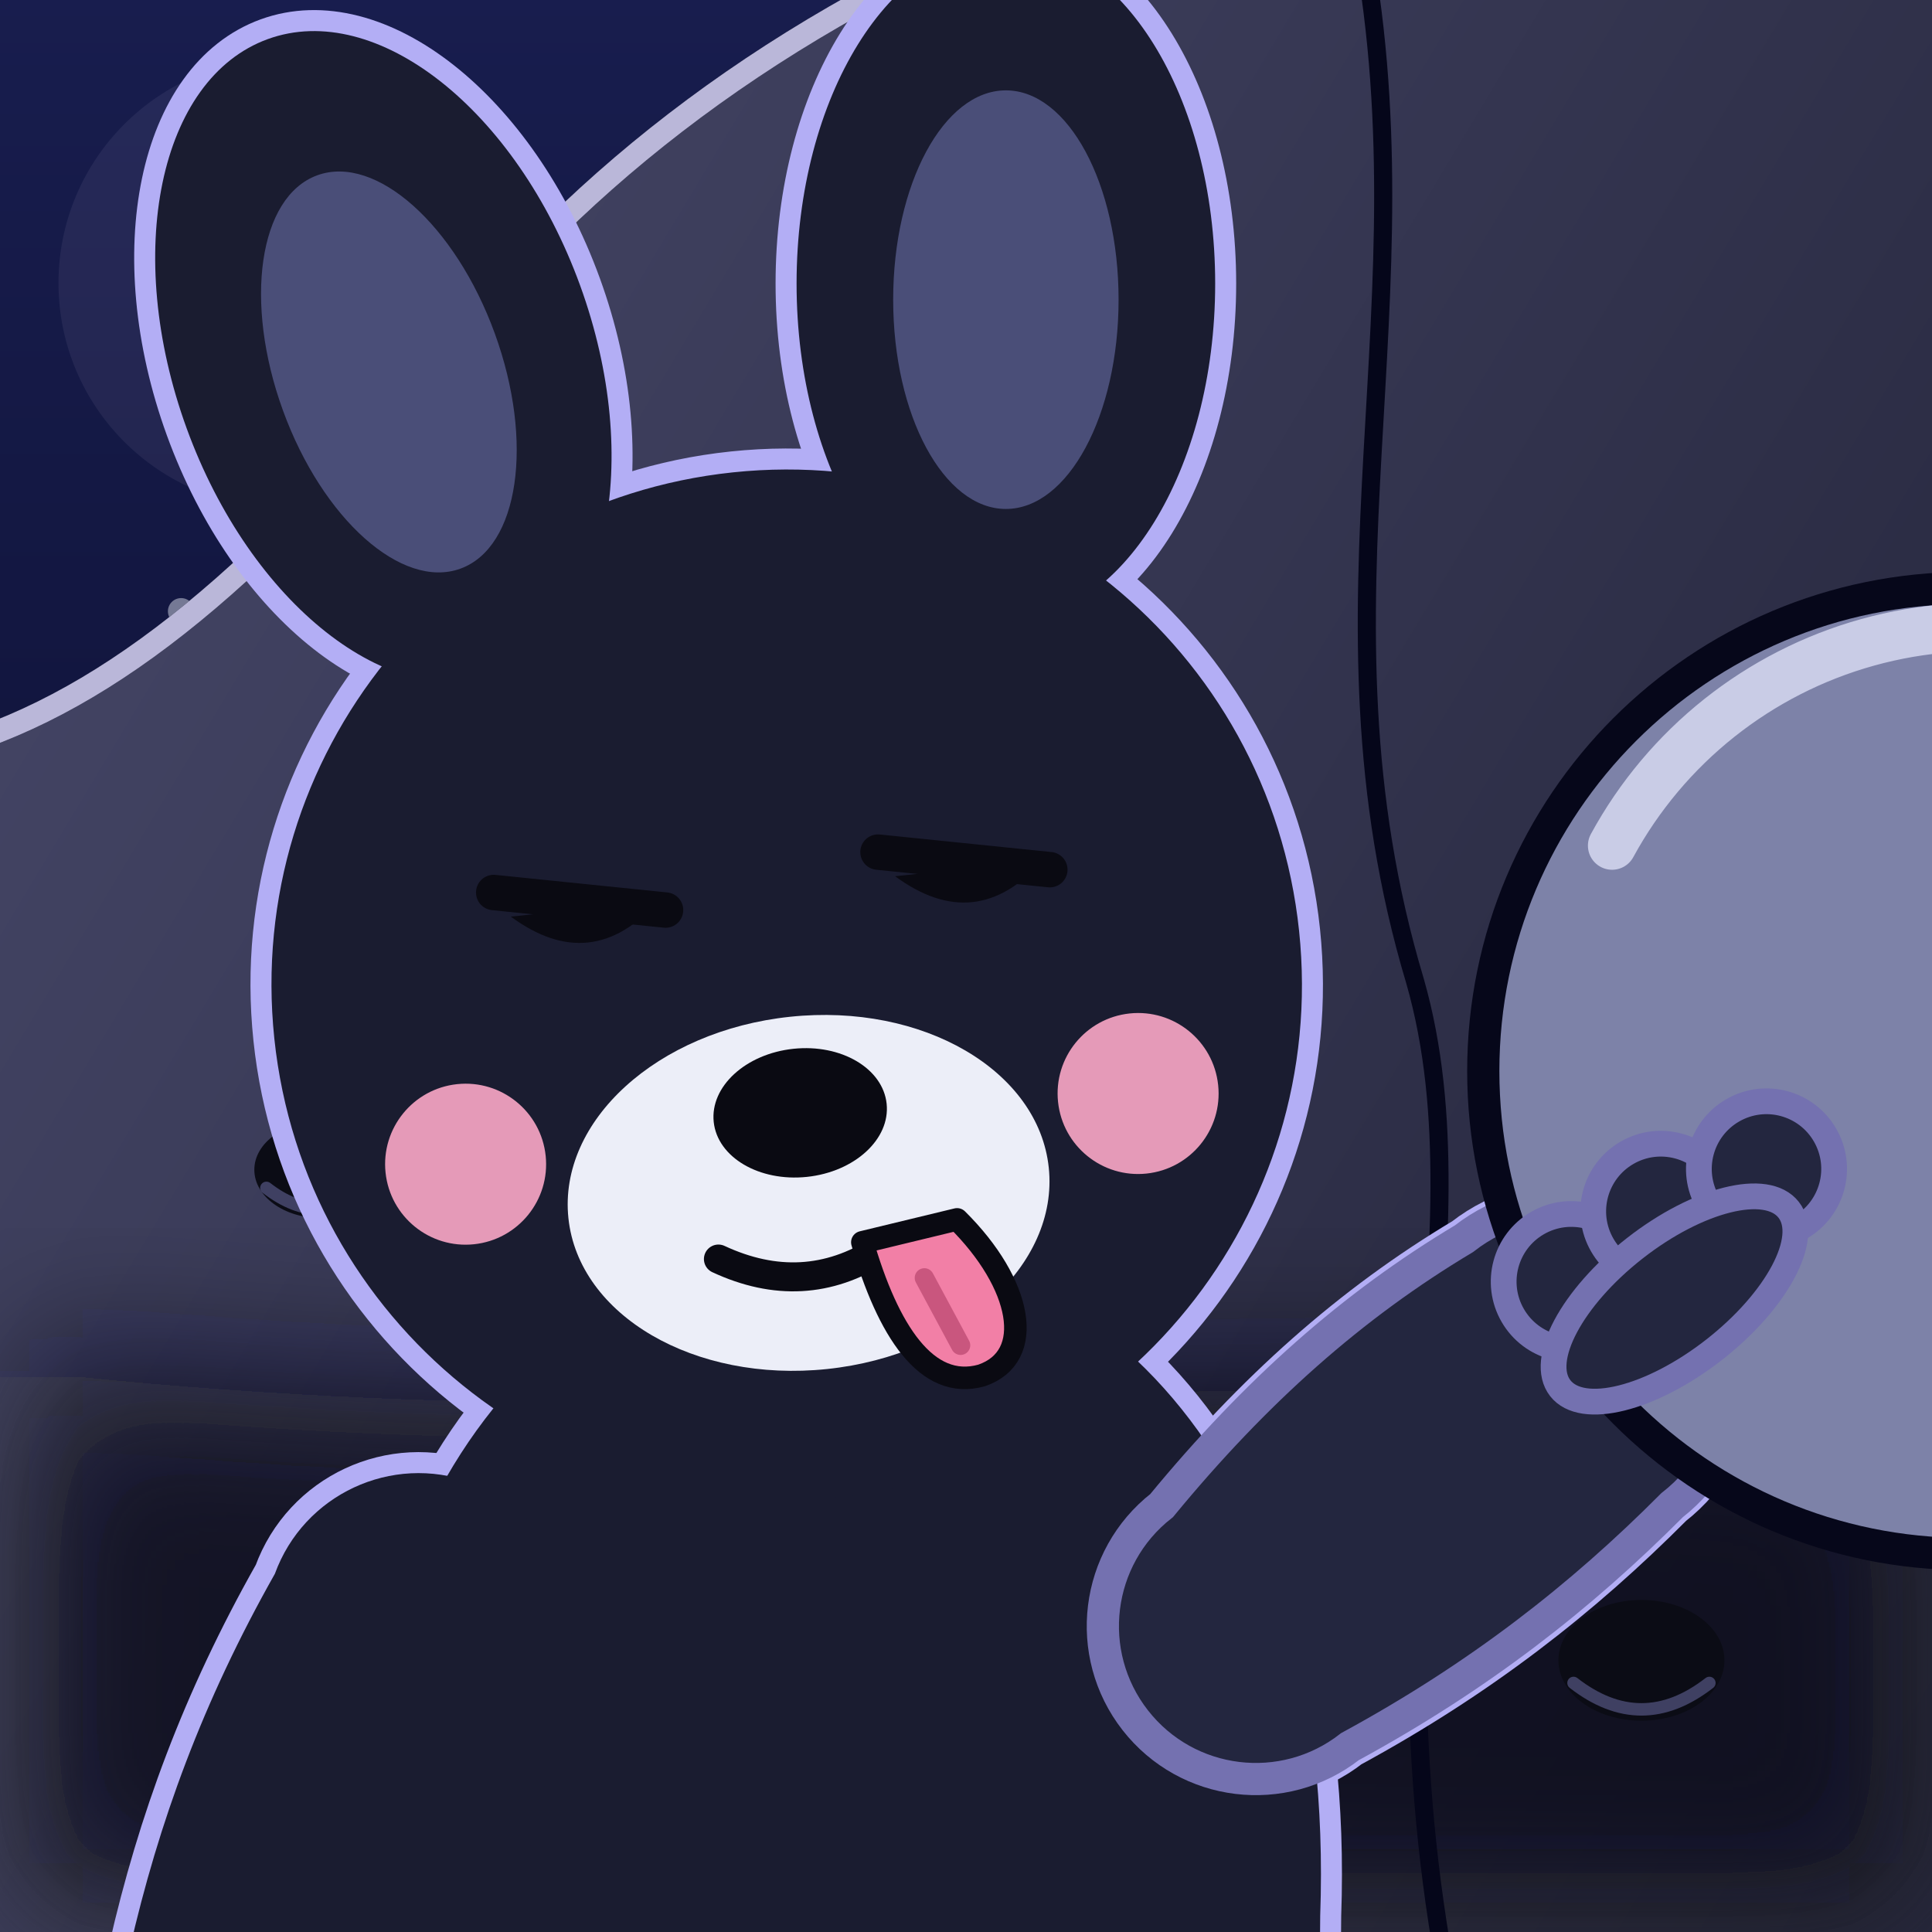
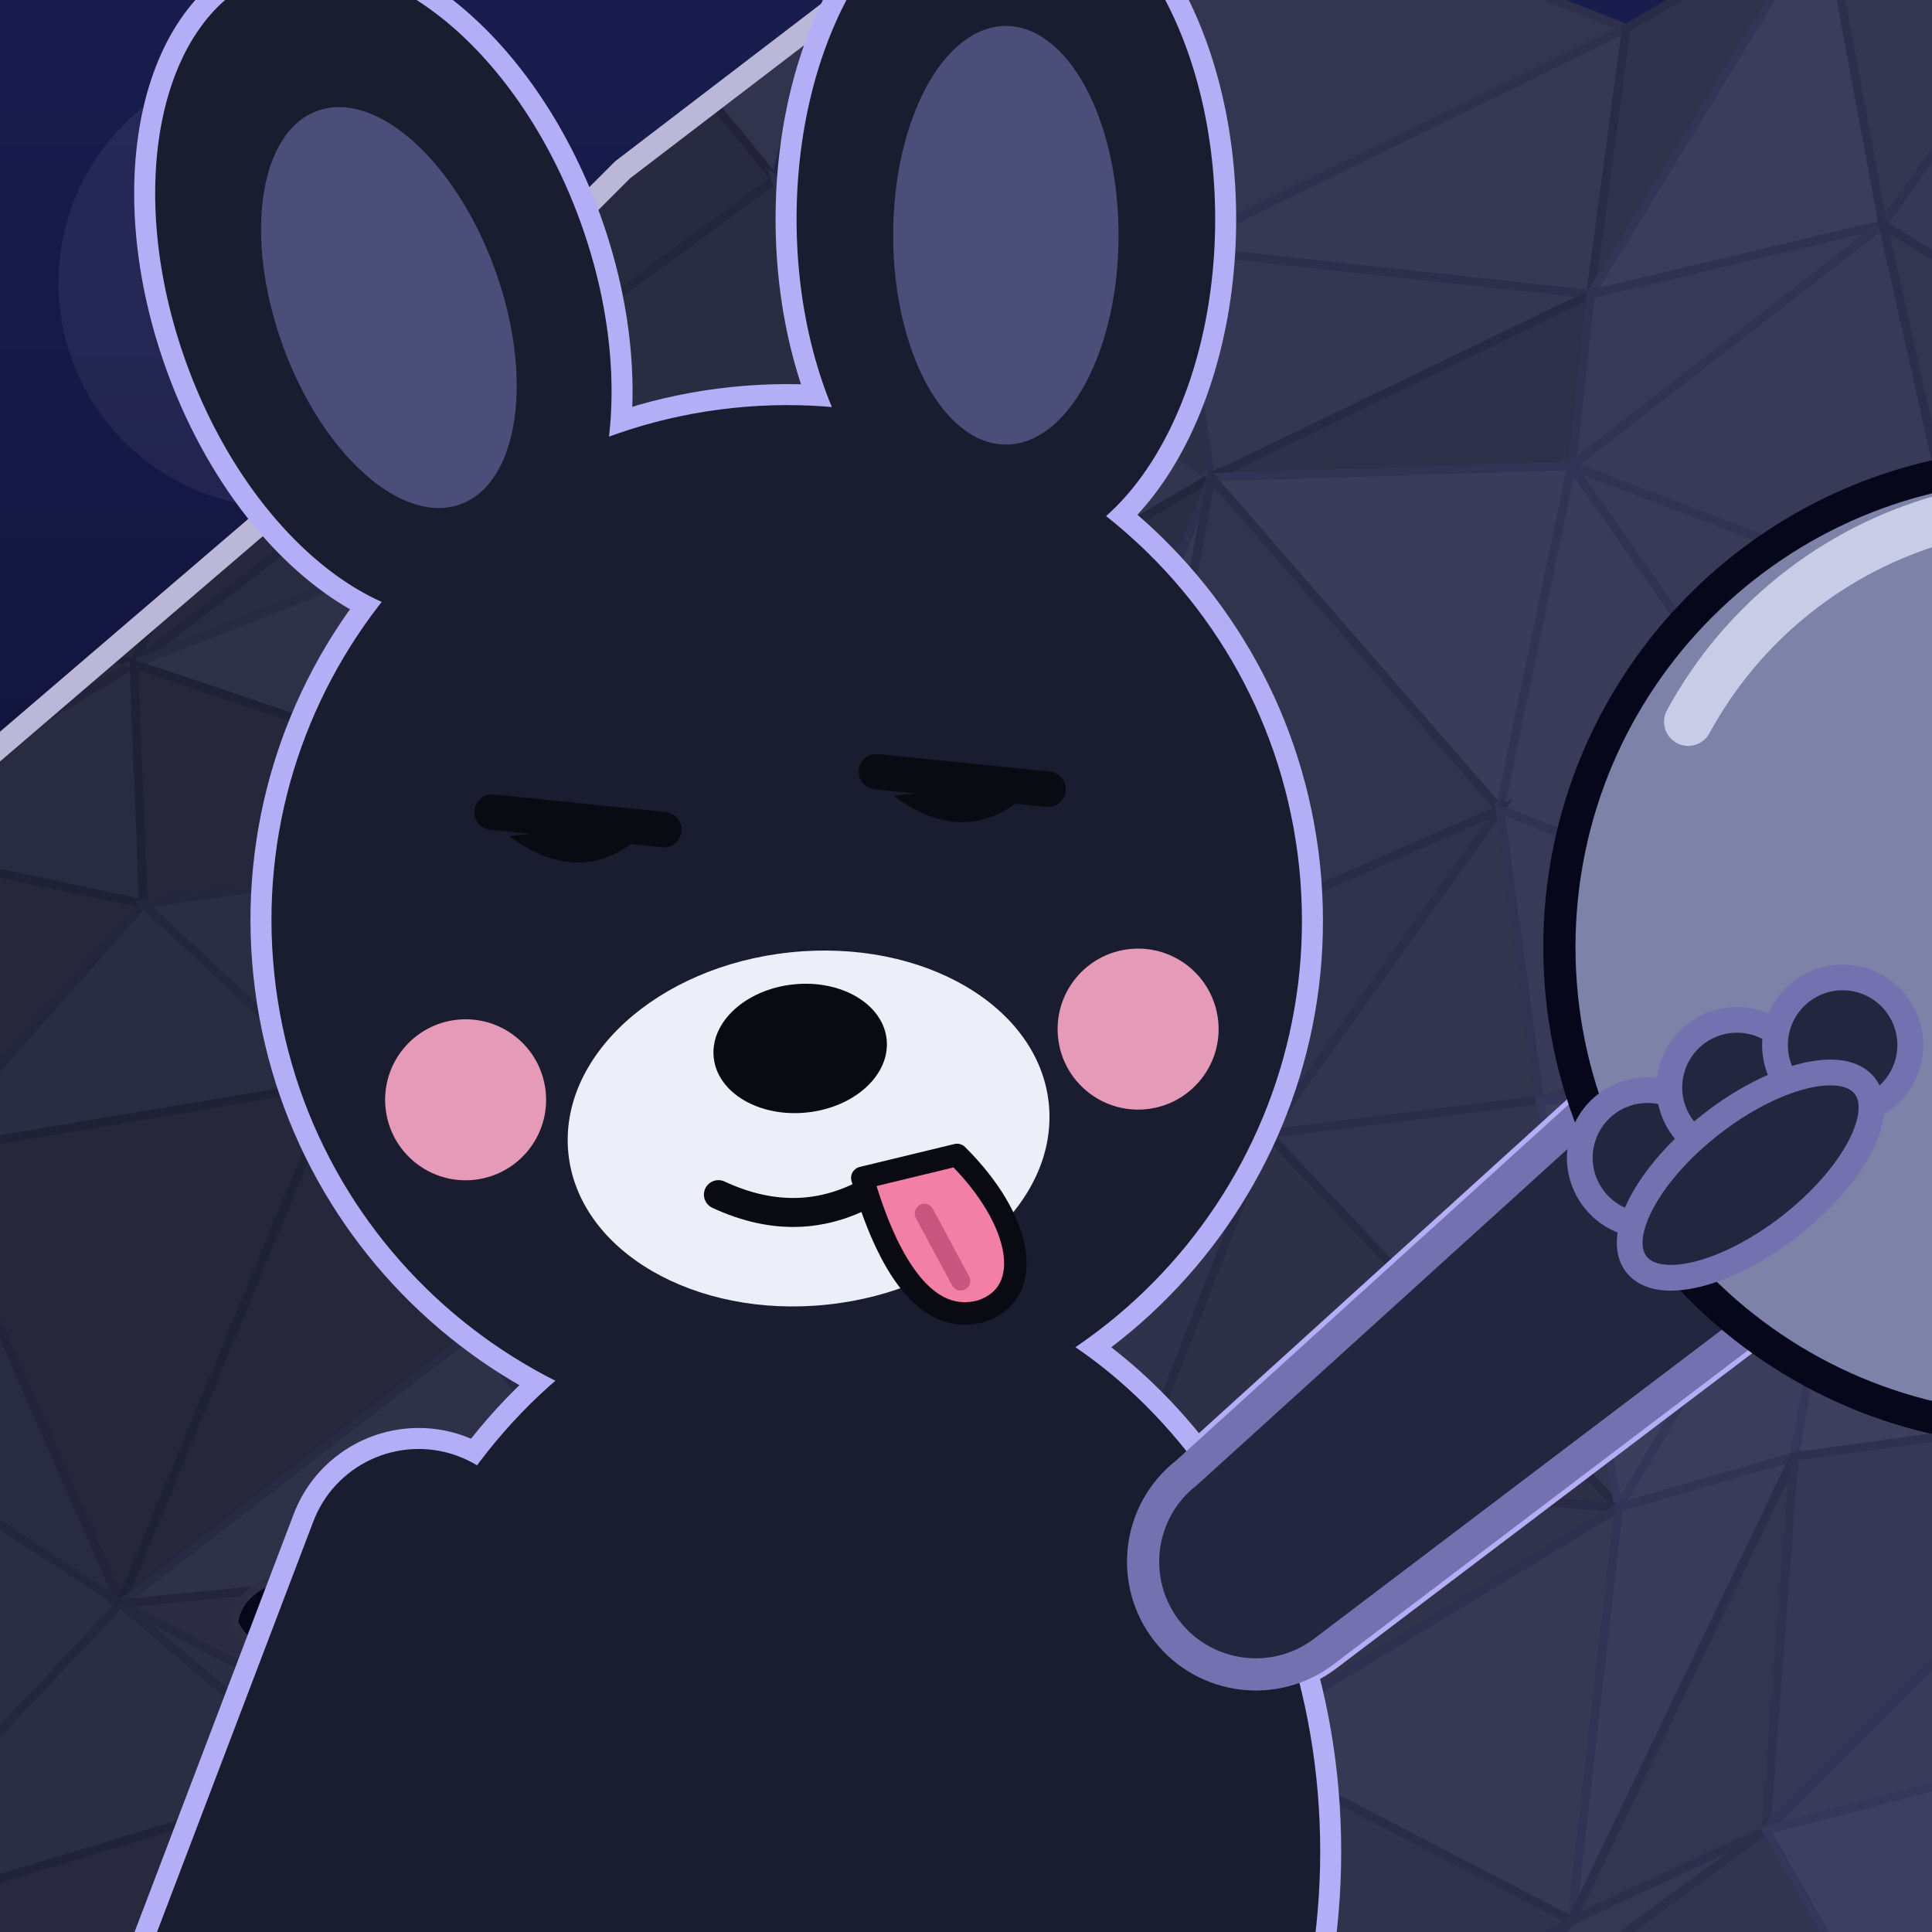
<svg xmlns="http://www.w3.org/2000/svg" viewBox="0 0 1024 1024" width="1024" height="1024" role="img" aria-label="App icon, Tongue">
  <defs>
    <clipPath id="ic-tongue-1024">
      <rect width="1024" height="1024" rx="0" />
    </clipPath>
    <linearGradient id="ib-tongue-1024" x1="0" y1="0" x2="0" y2="1">
      <stop offset="0" stop-color="#181D4E" />
      <stop offset="1" stop-color="#080A26" />
    </linearGradient>
  </defs>
  <g clip-path="url(#ic-tongue-1024)">
    <rect width="1024" height="1024" fill="url(#ib-tongue-1024)" />
    <circle cx="786" cy="318" r="7" fill="#EEF0FA" opacity="0.45" />
    <circle cx="159" cy="109" r="10" fill="#EEF0FA" opacity="0.6" />
    <circle cx="556" cy="320" r="13" fill="#EEF0FA" opacity="0.75" />
    <circle cx="953" cy="111" r="7" fill="#EEF0FA" opacity="0.45" />
    <circle cx="326" cy="322" r="10" fill="#EEF0FA" opacity="0.6" />
    <circle cx="723" cy="113" r="13" fill="#EEF0FA" opacity="0.75" />
    <circle cx="96" cy="324" r="7" fill="#EEF0FA" opacity="0.45" />
    <circle cx="493" cy="115" r="10" fill="#EEF0FA" opacity="0.6" />
    <circle cx="890" cy="326" r="13" fill="#EEF0FA" opacity="0.75" />
    <circle cx="150" cy="150" r="119" fill="#E9E6FF" opacity=".07" />
    <circle cx="150" cy="150" r="70" fill="#E9EAF6" />
    <circle cx="127.6" cy="136" r="14" fill="#CFD1E6" />
    <g>
-       <defs>
-         <linearGradient id="r-tongue-1024-g" x1="0" y1="0.2" x2="1" y2="0.8">
-           <stop offset="0" stop-color="hsl(238 20% 34.1%)" />
-           <stop offset="1" stop-color="hsl(236 24% 18.0%)" />
-         </linearGradient>
-         <linearGradient id="r-tongue-1024-f" x1="1" y1="0" x2="0" y2="1">
-           <stop offset="0" stop-color="hsl(238 22% 24.3%)" />
-           <stop offset="1" stop-color="hsl(236 30% 9.9%)" />
-         </linearGradient>
-         <clipPath id="r-tongue-1024">
-           <path d="M1064 1064 L1064 -40 L540 -40 C400 20 300 100 224 200 C124 320 44 380 -40 400 L-40 1064Z" />
-         </clipPath>
-         <filter id="r-tongue-1024-b" x="-20%" y="-20%" width="140%" height="140%">
-           <feGaussianBlur stdDeviation="44.2" />
-         </filter>
-       </defs>
-       <path d="M1064 1064 L1064 -40 L540 -40 C400 20 300 100 224 200 C124 320 44 380 -40 400 L-40 1064Z" fill="url(#r-tongue-1024-g)" />
+       <clipPath id="r-tongue-1024">
+         <path d="M1064 1064 L1064 -40 L500 -40 L330 90 L170 250 L-40 430 L-40 1064Z" />
+       </clipPath>
      <g clip-path="url(#r-tongue-1024)">
-         <path d="M-40 720 C400 780 700 700 1064 760 L1064 1064 L-40 1064Z" fill="hsl(236 30% 8.1%)" opacity=".85" filter="url(#r-tongue-1024-b)" />
-         <ellipse cx="870" cy="880" rx="44" ry="32" fill="hsl(236 30% 6.3%)" />
-         <path d="M834 892 Q870 920 906 892" fill="none" stroke="hsl(238 22% 38.0%)" stroke-width="6.6" stroke-linecap="round" opacity=".8" />
-         <ellipse cx="170" cy="620" rx="35.2" ry="25.6" fill="hsl(236 30% 6.3%)" />
-         <path d="M141.2 629.6 Q170 652 198.8 629.6" fill="none" stroke="hsl(238 22% 38.0%)" stroke-width="6.6" stroke-linecap="round" opacity=".8" />
-         <path d="M720 -40 C760 160 690 320 750 520 C790 660 720 820 770 1064" fill="none" stroke="#05061A" stroke-width="9.6" stroke-linecap="round" stroke-linejoin="round" />
+         <path d="M-75,-95L196,-108L-98,147Z" fill="hsl(236 22% 20.7%)" stroke="hsl(236 26% 18.2%)" stroke-width="4.5" />
+         <path d="M196,-108L163,145L-98,147Z" fill="hsl(236 22% 21.7%)" stroke="hsl(236 26% 19.2%)" stroke-width="4.5" />
+         <path d="M196,-108L284,-60L163,145Z" fill="hsl(236 22% 19.2%)" stroke="hsl(236 26% 16.7%)" stroke-width="4.5" />
+         <path d="M284,-60L291,183L163,145Z" fill="hsl(236 22% 19.3%)" stroke="hsl(236 26% 16.8%)" stroke-width="4.5" />
+         <path d="M284,-60L432,12L411,95Z" fill="hsl(236 22% 25.0%)" stroke="hsl(236 26% 22.5%)" stroke-width="4.5" />
+         <path d="M284,-60L411,95L291,183Z" fill="hsl(236 22% 20.3%)" stroke="hsl(236 26% 17.8%)" stroke-width="4.5" />
+         <path d="M432,12L584,-95L623,132Z" fill="hsl(236 22% 26.4%)" stroke="hsl(236 26% 23.9%)" stroke-width="4.5" />
+         <path d="M432,12L623,132L411,95Z" fill="hsl(236 22% 21.2%)" stroke="hsl(236 26% 18.7%)" stroke-width="4.5" />
+         <path d="M584,-95L862,15L623,132Z" fill="hsl(236 22% 26.1%)" stroke="hsl(236 26% 23.6%)" stroke-width="4.5" />
+         <path d="M862,15L843,156L623,132Z" fill="hsl(236 22% 26.9%)" stroke="hsl(236 26% 24.4%)" stroke-width="4.5" />
+         <path d="M862,15L967,-47L843,156Z" fill="hsl(236 22% 24.5%)" stroke="hsl(236 26% 22.0%)" stroke-width="4.5" />
+         <path d="M967,-47L998,119L843,156Z" fill="hsl(236 22% 29.5%)" stroke="hsl(236 26% 27.0%)" stroke-width="4.5" />
+         <path d="M967,-47L1090,-11L998,119Z" fill="hsl(236 22% 26.4%)" stroke="hsl(236 26% 23.9%)" stroke-width="4.5" />
+         <path d="M1090,-11L1088,175L998,119Z" fill="hsl(236 22% 27.3%)" stroke="hsl(236 26% 24.8%)" stroke-width="4.5" />
+         <path d="M1090,-11L1264,-47L1329,188Z" fill="hsl(236 22% 29.3%)" stroke="hsl(236 26% 26.8%)" stroke-width="4.5" />
+         <path d="M1090,-11L1329,188L1088,175Z" fill="hsl(236 22% 30.7%)" stroke="hsl(236 26% 28.2%)" stroke-width="4.5" />
+         <path d="M-98,147L163,145L-65,310Z" fill="hsl(236 22% 19.8%)" stroke="hsl(236 26% 17.3%)" stroke-width="4.5" />
+         <path d="M163,145L71,352L-65,310Z" fill="hsl(236 22% 19.0%)" stroke="hsl(236 26% 16.5%)" stroke-width="4.5" />
+         <path d="M163,145L291,183L71,352Z" fill="hsl(236 22% 19.5%)" stroke="hsl(236 26% 17.0%)" stroke-width="4.5" />
+         <path d="M291,183L343,245L71,352Z" fill="hsl(236 22% 20.7%)" stroke="hsl(236 26% 18.2%)" stroke-width="4.5" />
+         <path d="M291,183L411,95L488,344Z" fill="hsl(236 22% 21.2%)" stroke="hsl(236 26% 18.7%)" stroke-width="4.5" />
+         <path d="M291,183L488,344L343,245Z" fill="hsl(236 22% 25.3%)" stroke="hsl(236 26% 22.8%)" stroke-width="4.5" />
+         <path d="M411,95L623,132L642,253Z" fill="hsl(236 22% 23.3%)" stroke="hsl(236 26% 20.8%)" stroke-width="4.5" />
+         <path d="M411,95L642,253L488,344Z" fill="hsl(236 22% 25.6%)" stroke="hsl(236 26% 23.1%)" stroke-width="4.5" />
+         <path d="M623,132L843,156L642,253Z" fill="hsl(236 22% 26.4%)" stroke="hsl(236 26% 23.9%)" stroke-width="4.5" />
+         <path d="M843,156L833,247L642,253Z" fill="hsl(236 22% 23.8%)" stroke="hsl(236 26% 21.3%)" stroke-width="4.5" />
+         <path d="M843,156L998,119L833,247Z" fill="hsl(236 22% 27.7%)" stroke="hsl(236 26% 25.2%)" stroke-width="4.5" />
+         <path d="M998,119L1045,328L833,247Z" fill="hsl(236 22% 28.2%)" stroke="hsl(236 26% 25.7%)" stroke-width="4.5" />
+         <path d="M998,119L1088,175L1045,328Z" fill="hsl(236 22% 25.9%)" stroke="hsl(236 26% 23.4%)" stroke-width="4.5" />
+         <path d="M1088,175L1200,354L1045,328Z" fill="hsl(236 22% 30.7%)" stroke="hsl(236 26% 28.2%)" stroke-width="4.5" />
+         <path d="M1088,175L1329,188L1300,298Z" fill="hsl(236 22% 30.9%)" stroke="hsl(236 26% 28.4%)" stroke-width="4.5" />
+         <path d="M1088,175L1300,298L1200,354Z" fill="hsl(236 22% 27.9%)" stroke="hsl(236 26% 25.4%)" stroke-width="4.5" />
+         <path d="M-65,310L71,352L-84,445Z" fill="hsl(236 22% 19.3%)" stroke="hsl(236 26% 16.8%)" stroke-width="4.5" />
+         <path d="M71,352L76,479L-84,445Z" fill="hsl(236 22% 20.8%)" stroke="hsl(236 26% 18.3%)" stroke-width="4.5" />
+         <path d="M71,352L343,245L339,442Z" fill="hsl(236 22% 23.6%)" stroke="hsl(236 26% 21.1%)" stroke-width="4.5" />
+         <path d="M71,352L339,442L76,479Z" fill="hsl(236 22% 19.0%)" stroke="hsl(236 26% 16.5%)" stroke-width="4.5" />
+         <path d="M343,245L488,344L536,521Z" fill="hsl(236 22% 22.9%)" stroke="hsl(236 26% 20.4%)" stroke-width="4.5" />
+         <path d="M343,245L536,521L339,442Z" fill="hsl(236 22% 22.8%)" stroke="hsl(236 26% 20.3%)" stroke-width="4.5" />
+         <path d="M488,344L642,253L536,521Z" fill="hsl(236 22% 21.7%)" stroke="hsl(236 26% 19.2%)" stroke-width="4.5" />
+         <path d="M642,253L592,518L536,521Z" fill="hsl(236 22% 27.0%)" stroke="hsl(236 26% 24.5%)" stroke-width="4.5" />
+         <path d="M642,253L833,247L795,429Z" fill="hsl(236 22% 29.0%)" stroke="hsl(236 26% 26.5%)" stroke-width="4.5" />
+         <path d="M642,253L795,429L592,518Z" fill="hsl(236 22% 25.0%)" stroke="hsl(236 26% 22.5%)" stroke-width="4.5" />
+         <path d="M833,247L1045,328L1024,520Z" fill="hsl(236 22% 28.3%)" stroke="hsl(236 26% 25.8%)" stroke-width="4.5" />
+         <path d="M833,247L1024,520L795,429Z" fill="hsl(236 22% 28.5%)" stroke="hsl(236 26% 26.0%)" stroke-width="4.5" />
+         <path d="M1045,328L1200,354L1024,520Z" fill="hsl(236 22% 29.8%)" stroke="hsl(236 26% 27.3%)" stroke-width="4.5" />
+         <path d="M1200,354L1107,425L1024,520Z" fill="hsl(236 22% 29.3%)" stroke="hsl(236 26% 26.8%)" stroke-width="4.5" />
+         <path d="M1200,354L1300,298L1368,472Z" fill="hsl(236 22% 30.1%)" stroke="hsl(236 26% 27.6%)" stroke-width="4.5" />
+         <path d="M1200,354L1368,472L1107,425Z" fill="hsl(236 22% 30.2%)" stroke="hsl(236 26% 27.7%)" stroke-width="4.5" />
+         <path d="M-84,445L76,479L-41,611Z" fill="hsl(236 22% 19.0%)" stroke="hsl(236 26% 16.5%)" stroke-width="4.5" />
+         <path d="M76,479L178,574L-41,611Z" fill="hsl(236 22% 21.2%)" stroke="hsl(236 26% 18.7%)" stroke-width="4.5" />
+         <path d="M76,479L339,442L178,574Z" fill="hsl(236 22% 21.8%)" stroke="hsl(236 26% 19.3%)" stroke-width="4.5" />
+         <path d="M339,442L251,706L178,574Z" fill="hsl(236 22% 24.1%)" stroke="hsl(236 26% 21.6%)" stroke-width="4.5" />
+         <path d="M339,442L536,521L251,706Z" fill="hsl(236 22% 25.1%)" stroke="hsl(236 26% 22.6%)" stroke-width="4.5" />
+         <path d="M536,521L533,622L251,706Z" fill="hsl(236 22% 25.0%)" stroke="hsl(236 26% 22.5%)" stroke-width="4.5" />
+         <path d="M536,521L592,518L672,601Z" fill="hsl(236 22% 25.3%)" stroke="hsl(236 26% 22.8%)" stroke-width="4.5" />
+         <path d="M536,521L672,601L533,622Z" fill="hsl(236 22% 23.2%)" stroke="hsl(236 26% 20.7%)" stroke-width="4.5" />
+         <path d="M592,518L795,429L672,601Z" fill="hsl(236 22% 24.5%)" stroke="hsl(236 26% 22.0%)" stroke-width="4.5" />
+         <path d="M795,429L816,583L672,601Z" fill="hsl(236 22% 25.5%)" stroke="hsl(236 26% 23.0%)" stroke-width="4.5" />
+         <path d="M795,429L1024,520L816,583Z" fill="hsl(236 22% 28.1%)" stroke="hsl(236 26% 25.6%)" stroke-width="4.5" />
+         <path d="M1024,520L985,585L816,583Z" fill="hsl(236 22% 29.3%)" stroke="hsl(236 26% 26.8%)" stroke-width="4.5" />
+         <path d="M1024,520L1107,425L985,585Z" fill="hsl(236 22% 30.0%)" stroke="hsl(236 26% 27.5%)" stroke-width="4.5" />
+         <path d="M1107,425L1086,603L985,585Z" fill="hsl(236 22% 29.8%)" stroke="hsl(236 26% 27.3%)" stroke-width="4.5" />
+         <path d="M1107,425L1368,472L1086,603Z" fill="hsl(236 22% 29.3%)" stroke="hsl(236 26% 26.8%)" stroke-width="4.5" />
+         <path d="M1368,472L1338,665L1086,603Z" fill="hsl(236 22% 31.0%)" stroke="hsl(236 26% 28.5%)" stroke-width="4.5" />
+         <path d="M-41,611L178,574L64,850Z" fill="hsl(236 22% 19.0%)" stroke="hsl(236 26% 16.5%)" stroke-width="4.5" />
+         <path d="M-41,611L64,850L-40,782Z" fill="hsl(236 22% 20.8%)" stroke="hsl(236 26% 18.3%)" stroke-width="4.5" />
+         <path d="M178,574L251,706L64,850Z" fill="hsl(236 22% 19.0%)" stroke="hsl(236 26% 16.5%)" stroke-width="4.5" />
+         <path d="M251,706L339,823L64,850Z" fill="hsl(236 22% 23.6%)" stroke="hsl(236 26% 21.1%)" stroke-width="4.5" />
+         <path d="M251,706L533,622L339,823Z" fill="hsl(236 22% 23.7%)" stroke="hsl(236 26% 21.2%)" stroke-width="4.5" />
+         <path d="M533,622L497,802L339,823Z" fill="hsl(236 22% 24.6%)" stroke="hsl(236 26% 22.1%)" stroke-width="4.5" />
+         <path d="M533,622L672,601L602,780Z" fill="hsl(236 22% 24.2%)" stroke="hsl(236 26% 21.7%)" stroke-width="4.5" />
+         <path d="M533,622L602,780L497,802Z" fill="hsl(236 22% 24.6%)" stroke="hsl(236 26% 22.1%)" stroke-width="4.5" />
+         <path d="M672,601L816,583L858,799Z" fill="hsl(236 22% 25.4%)" stroke="hsl(236 26% 22.9%)" stroke-width="4.5" />
+         <path d="M672,601L858,799L602,780Z" fill="hsl(236 22% 23.2%)" stroke="hsl(236 26% 20.7%)" stroke-width="4.5" />
+         <path d="M816,583L985,585L858,799Z" fill="hsl(236 22% 30.1%)" stroke="hsl(236 26% 27.6%)" stroke-width="4.5" />
+         <path d="M985,585L951,772L858,799Z" fill="hsl(236 22% 29.6%)" stroke="hsl(236 26% 27.1%)" stroke-width="4.5" />
+         <path d="M985,585L1086,603L1163,743Z" fill="hsl(236 22% 27.5%)" stroke="hsl(236 26% 25.0%)" stroke-width="4.5" />
+         <path d="M985,585L1163,743L951,772Z" fill="hsl(236 22% 30.5%)" stroke="hsl(236 26% 28.0%)" stroke-width="4.5" />
+         <path d="M1086,603L1338,665L1163,743Z" fill="hsl(236 22% 28.2%)" stroke="hsl(236 26% 25.7%)" stroke-width="4.5" />
+         <path d="M1338,665L1371,766L1163,743Z" fill="hsl(236 22% 30.8%)" stroke="hsl(236 26% 28.3%)" stroke-width="4.5" />
+         <path d="M-40,782L64,850L-104,1027Z" fill="hsl(236 22% 21.8%)" stroke="hsl(236 26% 19.3%)" stroke-width="4.5" />
+         <path d="M64,850L174,943L-104,1027Z" fill="hsl(236 22% 21.8%)" stroke="hsl(236 26% 19.3%)" stroke-width="4.5" />
+         <path d="M64,850L339,823L308,977Z" fill="hsl(236 22% 21.4%)" stroke="hsl(236 26% 18.9%)" stroke-width="4.5" />
+         <path d="M64,850L308,977L174,943Z" fill="hsl(236 22% 22.1%)" stroke="hsl(236 26% 19.6%)" stroke-width="4.5" />
+         <path d="M339,823L497,802L308,977Z" fill="hsl(236 22% 22.4%)" stroke="hsl(236 26% 19.9%)" stroke-width="4.5" />
+         <path d="M497,802L527,943L308,977Z" fill="hsl(236 22% 20.7%)" stroke="hsl(236 26% 18.2%)" stroke-width="4.5" />
+         <path d="M497,802L602,780L527,943Z" fill="hsl(236 22% 26.5%)" stroke="hsl(236 26% 24.0%)" stroke-width="4.5" />
+         <path d="M602,780L652,924L527,943Z" fill="hsl(236 22% 22.6%)" stroke="hsl(236 26% 20.1%)" stroke-width="4.5" />
+         <path d="M602,780L858,799L652,924Z" fill="hsl(236 22% 24.4%)" stroke="hsl(236 26% 21.9%)" stroke-width="4.5" />
+         <path d="M858,799L833,1018L652,924Z" fill="hsl(236 22% 27.1%)" stroke="hsl(236 26% 24.6%)" stroke-width="4.5" />
+         <path d="M858,799L951,772L833,1018Z" fill="hsl(236 22% 28.7%)" stroke="hsl(236 26% 26.2%)" stroke-width="4.5" />
+         <path d="M951,772L936,970L833,1018Z" fill="hsl(236 22% 26.0%)" stroke="hsl(236 26% 23.5%)" stroke-width="4.5" />
+         <path d="M951,772L1163,743L936,970Z" fill="hsl(236 22% 27.2%)" stroke="hsl(236 26% 24.7%)" stroke-width="4.5" />
+         <path d="M1163,743L1141,917L936,970Z" fill="hsl(236 22% 28.8%)" stroke="hsl(236 26% 26.3%)" stroke-width="4.5" />
+         <path d="M1163,743L1371,766L1288,1045Z" fill="hsl(236 22% 31.0%)" stroke="hsl(236 26% 28.5%)" stroke-width="4.5" />
+         <path d="M1163,743L1288,1045L1141,917Z" fill="hsl(236 22% 30.2%)" stroke="hsl(236 26% 27.7%)" stroke-width="4.5" />
+         <path d="M-104,1027L174,943L-19,1124Z" fill="hsl(236 22% 20.1%)" stroke="hsl(236 26% 17.6%)" stroke-width="4.5" />
+         <path d="M174,943L124,1195L-19,1124Z" fill="hsl(236 22% 19.1%)" stroke="hsl(236 26% 16.6%)" stroke-width="4.5" />
+         <path d="M174,943L308,977L124,1195Z" fill="hsl(236 22% 22.0%)" stroke="hsl(236 26% 19.5%)" stroke-width="4.5" />
+         <path d="M308,977L288,1123L124,1195Z" fill="hsl(236 22% 21.9%)" stroke="hsl(236 26% 19.4%)" stroke-width="4.5" />
+         <path d="M308,977L527,943L288,1123Z" fill="hsl(236 22% 21.2%)" stroke="hsl(236 26% 18.7%)" stroke-width="4.5" />
+         <path d="M527,943L473,1198L288,1123Z" fill="hsl(236 22% 23.1%)" stroke="hsl(236 26% 20.6%)" stroke-width="4.5" />
+         <path d="M527,943L652,924L642,1128Z" fill="hsl(236 22% 26.5%)" stroke="hsl(236 26% 24.0%)" stroke-width="4.5" />
+         <path d="M527,943L642,1128L473,1198Z" fill="hsl(236 22% 25.9%)" stroke="hsl(236 26% 23.4%)" stroke-width="4.5" />
+         <path d="M652,924L833,1018L642,1128Z" fill="hsl(236 22% 24.8%)" stroke="hsl(236 26% 22.3%)" stroke-width="4.5" />
+         <path d="M833,1018L769,1092L642,1128Z" fill="hsl(236 22% 25.7%)" stroke="hsl(236 26% 23.2%)" stroke-width="4.5" />
+         <path d="M833,1018L936,970L769,1092Z" fill="hsl(236 22% 26.6%)" stroke="hsl(236 26% 24.1%)" stroke-width="4.5" />
+         <path d="M936,970L1011,1101L769,1092Z" fill="hsl(236 22% 25.6%)" stroke="hsl(236 26% 23.1%)" stroke-width="4.5" />
+         <path d="M936,970L1141,917L1011,1101Z" fill="hsl(236 22% 30.4%)" stroke="hsl(236 26% 27.9%)" stroke-width="4.5" />
+         <path d="M1141,917L1190,1135L1011,1101Z" fill="hsl(236 22% 30.6%)" stroke="hsl(236 26% 28.1%)" stroke-width="4.5" />
+         <path d="M1141,917L1288,1045L1260,1190Z" fill="hsl(236 22% 27.6%)" stroke="hsl(236 26% 25.1%)" stroke-width="4.5" />
+         <path d="M1141,917L1260,1190L1190,1135Z" fill="hsl(236 22% 30.9%)" stroke="hsl(236 26% 28.4%)" stroke-width="4.5" />
+         <path d="M-19,1124L124,1195L62,1255Z" fill="hsl(236 22% 20.3%)" stroke="hsl(236 26% 17.8%)" stroke-width="4.5" />
+         <path d="M-19,1124L62,1255L-9,1255Z" fill="hsl(236 22% 19.0%)" stroke="hsl(236 26% 16.5%)" stroke-width="4.5" />
+         <path d="M124,1195L288,1123L246,1304Z" fill="hsl(236 22% 22.3%)" stroke="hsl(236 26% 19.8%)" stroke-width="4.5" />
+         <path d="M124,1195L246,1304L62,1255Z" fill="hsl(236 22% 19.6%)" stroke="hsl(236 26% 17.1%)" stroke-width="4.5" />
+         <path d="M288,1123L473,1198L246,1304Z" fill="hsl(236 22% 23.7%)" stroke="hsl(236 26% 21.2%)" stroke-width="4.5" />
+         <path d="M473,1198L432,1387L246,1304Z" fill="hsl(236 22% 20.9%)" stroke="hsl(236 26% 18.4%)" stroke-width="4.5" />
+         <path d="M473,1198L642,1128L687,1270Z" fill="hsl(236 22% 27.3%)" stroke="hsl(236 26% 24.8%)" stroke-width="4.5" />
+         <path d="M473,1198L687,1270L432,1387Z" fill="hsl(236 22% 23.7%)" stroke="hsl(236 26% 21.2%)" stroke-width="4.5" />
+         <path d="M642,1128L769,1092L774,1277Z" fill="hsl(236 22% 24.7%)" stroke="hsl(236 26% 22.2%)" stroke-width="4.5" />
+         <path d="M642,1128L774,1277L687,1270Z" fill="hsl(236 22% 25.3%)" stroke="hsl(236 26% 22.8%)" stroke-width="4.5" />
+         <path d="M769,1092L1011,1101L1047,1349Z" fill="hsl(236 22% 25.2%)" stroke="hsl(236 26% 22.7%)" stroke-width="4.5" />
+         <path d="M769,1092L1047,1349L774,1277Z" fill="hsl(236 22% 25.1%)" stroke="hsl(236 26% 22.6%)" stroke-width="4.5" />
+         <path d="M1011,1101L1190,1135L1047,1349Z" fill="hsl(236 22% 31.0%)" stroke="hsl(236 26% 28.5%)" stroke-width="4.5" />
+         <path d="M1190,1135L1191,1263L1047,1349Z" fill="hsl(236 22% 28.1%)" stroke="hsl(236 26% 25.6%)" stroke-width="4.5" />
+         <path d="M1190,1135L1260,1190L1282,1340Z" fill="hsl(236 22% 30.4%)" stroke="hsl(236 26% 27.9%)" stroke-width="4.5" />
+         <path d="M1190,1135L1282,1340L1191,1263Z" fill="hsl(236 22% 29.5%)" stroke="hsl(236 26% 27.0%)" stroke-width="4.5" />
      </g>
-       <path d="M1064 1064 L1064 -40 L540 -40 C400 20 300 100 224 200 C124 320 44 380 -40 400 L-40 1064Z" fill="none" stroke="#04051A" stroke-width="12" stroke-linejoin="round" />
-       <path d="M540 -40 C400 20 300 100 224 200 C124 320 44 380 -40 400" fill="none" stroke="#D9D6FA" stroke-width="12" stroke-linecap="round" opacity=".85" />
+       <path d="M124 860C128 828 192 824 200 856C196 884 136 888 124 860Z" fill="#06071A" stroke="hsl(236 20% 22%)" stroke-width="4.5" />
+       <path d="M849.4 560C852.8 532.8 907.2 529.4 914 556.6C910.6 580.4 859.6 583.8 849.4 560Z" fill="#06071A" stroke="hsl(236 20% 22%)" stroke-width="4.5" />
+       <path d="M1064 1064 L1064 -40 L500 -40 L330 90 L170 250 L-40 430 L-40 1064Z" fill="none" stroke="#04051A" stroke-width="12" stroke-linejoin="round" />
+       <path d="M500 -40 L330 90 L170 250 L-40 430" fill="none" stroke="#D9D6FA" stroke-width="12" stroke-linecap="round" opacity=".85" />
    </g>
    <svg x="0" y="0" width="1024" height="1024" viewBox="-52 -126 120 120" preserveAspectRatio="xMidYMid slice">
      <g fill="#B3AEF5" stroke="#B3AEF5" stroke-width="2.609" stroke-linejoin="round">
-         <g transform="translate(0 23)">
+         <g transform="translate(0 19)">
          <g data-part="body" transform="translate(0 0) rotate(0)">
            <g data-part="tail" transform="translate(-8 -6) rotate(0)">
              <g>
-                 <path d="M6 -18 C-16 -18 -38 -4 -50 14 C-56 24 -48 32 -40 26 C-28 18 -14 14 6 14Z" />
+                 <path d="M4 -16 C-18 -14 -40 0 -54 18 C-58 24 -53 30 -47 26 C-32 16 -16 12 4 12Z" />
              </g>
            </g>
            <g>
-               <path d="M-30 -30 C-31 -58 -16 -72 0 -72 C16 -72 31 -58 30 -30 C30 -6 18 6 0 6 C-18 6 -30 -6 -30 -30Z" />
+               <ellipse cx="0" cy="-30" rx="30" ry="36" />
            </g>
            <g data-part="thighFar" transform="translate(-16 -10) rotate(6)">
              <g data-part="shinFar" transform="translate(4 28) rotate(-6)">
                <g>
-                   <path d="M-8 0 C-9 6 -8 10 -7 13 A7 7 0 0 0 7 13 C8 10 9 6 8 0 A8 8 0 0 0 -8 0Z" />
-                 </g>
-                 <g data-part="shoeFar" transform="translate(0 16) rotate(0)">
+                   <path d="M-6 0 L-5 16 A5 5 0 0 0 5 16 L6 0 A6 6 0 0 0 -6 0Z" />
+                 </g>
+                 <g data-part="shoeFar" transform="translate(0 20) rotate(0)">
                  <g>
                    <path d="M-11 2 C-12 -11 12 -11 11 2 C11 12 -11 12 -11 2Z" fill="#0B0C16" />
                  </g>
                </g>
              </g>
              <g>
-                 <path d="M-12 -2 C-14 -16 6 -20 16 -10 C26 0 28 22 16 30 C6 36 -6 30 -10 20 C-13 12 -11 4 -12 -2Z" />
+                 <ellipse cx="6" cy="12" rx="19" ry="22" transform="rotate(-20 6 12)" />
              </g>
            </g>
            <g data-part="thighNear" transform="translate(16 -10) rotate(-6)">
              <g data-part="shinNear" transform="translate(4 28) rotate(6)">
                <g>
-                   <path d="M-8 0 C-9 6 -8 10 -7 13 A7 7 0 0 0 7 13 C8 10 9 6 8 0 A8 8 0 0 0 -8 0Z" />
-                 </g>
-                 <g data-part="shoeNear" transform="translate(0 16) rotate(0)">
+                   <path d="M-6 0 L-5 16 A5 5 0 0 0 5 16 L6 0 A6 6 0 0 0 -6 0Z" />
+                 </g>
+                 <g data-part="shoeNear" transform="translate(0 20) rotate(0)">
                  <g>
                    <path d="M-11 2 C-12 -11 12 -11 11 2 C11 12 -11 12 -11 2Z" fill="#0B0C16" />
                  </g>
                </g>
              </g>
              <g>
-                 <path d="M-12 -2 C-14 -16 6 -20 16 -10 C26 0 28 22 16 30 C6 36 -6 30 -10 20 C-13 12 -11 4 -12 -2Z" />
+                 <ellipse cx="6" cy="12" rx="19" ry="22" transform="rotate(-20 6 12)" />
              </g>
            </g>
            <g data-part="armFar" transform="translate(-26 -48) rotate(20)">
              <g>
-                 <path d="M-9.5 0 C-11 9 -11 17 -10 25 A10.5 10.5 0 0 0 11 25 C12 17 11.5 9 9.5 0 A9.5 9.5 0 0 0 -9.5 0Z" />
+                 <path d="M-7 0 L-7.5 34 A8.5 8.5 0 0 0 9.5 34 L7 0 A7 7 0 0 0 -7 0Z" />
              </g>
            </g>
            <g data-part="armNear" transform="translate(26 -48) rotate(-128)">
              <g>
-                 <path d="M-9.5 0 C-11 9 -11 17 -10 25 A10.5 10.5 0 0 0 11 25 C12 17 11.5 9 9.5 0 A9.5 9.5 0 0 0 -9.5 0Z" />
+                 <path d="M-7 0 L-7.5 34 A8.5 8.5 0 0 0 9.5 34 L7 0 A7 7 0 0 0 -7 0Z" />
              </g>
            </g>
            <g data-part="head" transform="translate(0 -58) rotate(-6)">
              <g>
                <circle cx="0" cy="-30" r="32" />
              </g>
              <g data-part="earFar" transform="translate(-16 -52) rotate(-14)">
                <g>
                  <ellipse cx="0" cy="-20" rx="13" ry="21" />
                </g>
              </g>
              <g data-part="earNear" transform="translate(16 -52) rotate(6)">
                <g>
                  <ellipse cx="0" cy="-20" rx="13" ry="21" />
                </g>
              </g>
            </g>
          </g>
        </g>
      </g>
-       <g transform="translate(0 23)">
+       <g transform="translate(0 19)">
        <g data-part="body" transform="translate(0 0) rotate(0)">
          <g data-part="tail" transform="translate(-8 -6) rotate(0)">
            <g fill="#1A1C30">
-               <path d="M6 -18 C-16 -18 -38 -4 -50 14 C-56 24 -48 32 -40 26 C-28 18 -14 14 6 14Z" />
+               <path d="M4 -16 C-18 -14 -40 0 -54 18 C-58 24 -53 30 -47 26 C-32 16 -16 12 4 12Z" />
            </g>
          </g>
          <g fill="#1A1C30">
-             <path d="M-30 -30 C-31 -58 -16 -72 0 -72 C16 -72 31 -58 30 -30 C30 -6 18 6 0 6 C-18 6 -30 -6 -30 -30Z" />
+             <ellipse cx="0" cy="-30" rx="30" ry="36" />
          </g>
          <g data-part="thighFar" transform="translate(-16 -10) rotate(6)">
            <g data-part="shinFar" transform="translate(4 28) rotate(-6)">
              <g fill="#1A1C30">
-                 <path d="M-8 0 C-9 6 -8 10 -7 13 A7 7 0 0 0 7 13 C8 10 9 6 8 0 A8 8 0 0 0 -8 0Z" />
-               </g>
-               <g data-part="shoeFar" transform="translate(0 16) rotate(0)">
+                 <path d="M-6 0 L-5 16 A5 5 0 0 0 5 16 L6 0 A6 6 0 0 0 -6 0Z" />
+               </g>
+               <g data-part="shoeFar" transform="translate(0 20) rotate(0)">
                <g fill="#1A1C30">
                  <path d="M-11 2 C-12 -11 12 -11 11 2 C11 12 -11 12 -11 2Z" fill="#0B0C16" />
                  <g data-detail="">
                    <path d="M-9 0 C-10 -9 10 -9 9 0 C6 3 -6 3 -9 0Z" fill="#A99CF0" />
                    <path d="M-8 -4 L8 -4" stroke="#ECEEF8" stroke-width="3" stroke-linecap="round" />
                  </g>
                </g>
              </g>
            </g>
            <g fill="#1A1C30">
-               <path d="M-12 -2 C-14 -16 6 -20 16 -10 C26 0 28 22 16 30 C6 36 -6 30 -10 20 C-13 12 -11 4 -12 -2Z" />
+               <ellipse cx="6" cy="12" rx="19" ry="22" transform="rotate(-20 6 12)" />
            </g>
          </g>
          <g data-part="thighNear" transform="translate(16 -10) rotate(-6)">
            <g data-part="shinNear" transform="translate(4 28) rotate(6)">
              <g fill="#1A1C30">
-                 <path d="M-8 0 C-9 6 -8 10 -7 13 A7 7 0 0 0 7 13 C8 10 9 6 8 0 A8 8 0 0 0 -8 0Z" />
-               </g>
-               <g data-part="shoeNear" transform="translate(0 16) rotate(0)">
+                 <path d="M-6 0 L-5 16 A5 5 0 0 0 5 16 L6 0 A6 6 0 0 0 -6 0Z" />
+               </g>
+               <g data-part="shoeNear" transform="translate(0 20) rotate(0)">
                <g fill="#1A1C30">
                  <path d="M-11 2 C-12 -11 12 -11 11 2 C11 12 -11 12 -11 2Z" fill="#0B0C16" />
                  <g data-detail="">
                    <path d="M-9 0 C-10 -9 10 -9 9 0 C6 3 -6 3 -9 0Z" fill="#A99CF0" />
                    <path d="M-8 -4 L8 -4" stroke="#ECEEF8" stroke-width="3" stroke-linecap="round" />
                  </g>
                </g>
              </g>
            </g>
            <g fill="#1A1C30">
-               <path d="M-12 -2 C-14 -16 6 -20 16 -10 C26 0 28 22 16 30 C6 36 -6 30 -10 20 C-13 12 -11 4 -12 -2Z" />
+               <ellipse cx="6" cy="12" rx="19" ry="22" transform="rotate(-20 6 12)" />
            </g>
          </g>
          <g data-part="armFar" transform="translate(-26 -48) rotate(20)">
            <g fill="#1A1C30">
-               <path d="M-9.5 0 C-11 9 -11 17 -10 25 A10.5 10.5 0 0 0 11 25 C12 17 11.5 9 9.5 0 A9.5 9.5 0 0 0 -9.5 0Z" />
+               <path d="M-7 0 L-7.5 34 A8.5 8.5 0 0 0 9.5 34 L7 0 A7 7 0 0 0 -7 0Z" />
            </g>
          </g>
          <g data-part="armNear" transform="translate(26 -48) rotate(-128)">
            <g fill="#23263F" stroke="#7471B0" stroke-width="2">
-               <path d="M-9.5 0 C-11 9 -11 17 -10 25 A10.5 10.5 0 0 0 11 25 C12 17 11.5 9 9.5 0 A9.5 9.5 0 0 0 -9.5 0Z" />
-             </g>
-             <g transform="translate(0 56) rotate(128)">
+               <path d="M-7 0 L-7.5 34 A8.5 8.5 0 0 0 9.5 34 L7 0 A7 7 0 0 0 -7 0Z" />
+             </g>
+             <g transform="translate(0 62) rotate(128)">
              <g>
                <circle r="30" fill="#7D82A8" stroke="#06071A" stroke-width="2" />
                <path d="M-22 -14 A26 26 0 0 1 14 -24" fill="none" stroke="#C9CCE6" stroke-width="3" stroke-linecap="round" />
              </g>
            </g>
-             <g transform="translate(0 34) rotate(98)">
+             <g transform="translate(0 40) rotate(98)">
              <g fill="#23263F" stroke="#7471B0" stroke-width="1.6">
                <circle cx="-6" cy="-4" r="4.2" />
                <circle cx="1" cy="-5" r="4.2" />
                <circle cx="8" cy="-4" r="4.2" />
                <ellipse cx="-1" cy="0" rx="9" ry="4" transform="rotate(-8)" />
              </g>
            </g>
          </g>
          <g data-part="head" transform="translate(0 -58) rotate(-6)">
            <g fill="#1A1C30">
              <circle cx="0" cy="-30" r="32" />
              <g data-detail="">
                <ellipse cx="0" cy="-17" rx="15" ry="11" fill="#ECEEF8" />
                <ellipse cx="0" cy="-22" rx="5.4" ry="4" fill="#0A0A12" />
                <path d="M-6 -13.5 Q-1 -10.5 4 -13" fill="none" stroke="#0A0A12" stroke-width="1.8" stroke-linecap="round" />
                <path d="M3 -13.6 C4 -8 6 -4 9.5 -4.6 C13 -5.4 12.6 -10 9 -14.4Z" fill="#F27FA6" stroke="#0A0A12" stroke-width="1.4" stroke-linejoin="round" />
                <path d="M6.6 -11 L8.4 -6.6" stroke="#C9567E" stroke-width="1.2" stroke-linecap="round" />
-                 <path d="M-16.6 -36 Q-12 -31.8 -7.4 -36Z" fill="#0A0A12" />
-                 <path d="M-17.5 -37.6 L-7 -35.4" stroke="#0A0A12" stroke-width="2.2" stroke-linecap="round" />
-                 <path d="M7.4 -36 Q12 -31.8 16.6 -36Z" fill="#0A0A12" />
-                 <path d="M6.5 -37.6 L17 -35.4" stroke="#0A0A12" stroke-width="2.2" stroke-linecap="round" />
+                 <path d="M-16.6 -37 Q-12 -32.8 -7.4 -37Z" fill="#0A0A12" />
+                 <path d="M-17.5 -38.6 L-7 -36.4" stroke="#0A0A12" stroke-width="2.2" stroke-linecap="round" />
+                 <path d="M7.4 -37 Q12 -32.8 16.6 -37Z" fill="#0A0A12" />
+                 <path d="M6.5 -38.6 L17 -36.4" stroke="#0A0A12" stroke-width="2.2" stroke-linecap="round" />
                <circle data-blush="" cx="-21" cy="-21" r="5" fill="#E59AB8" />
                <circle data-blush="" cx="21" cy="-21" r="5" fill="#E59AB8" />
              </g>
            </g>
            <g data-part="earFar" transform="translate(-16 -52) rotate(-14)">
              <g fill="#1A1C30">
                <ellipse cx="0" cy="-20" rx="13" ry="21" />
                <g data-detail="">
                  <ellipse cx="0" cy="-19" rx="7" ry="13" fill="#4A4E78" />
                </g>
              </g>
            </g>
            <g data-part="earNear" transform="translate(16 -52) rotate(6)">
              <g fill="#1A1C30">
                <ellipse cx="0" cy="-20" rx="13" ry="21" />
                <g data-detail="">
                  <ellipse cx="0" cy="-19" rx="7" ry="13" fill="#4A4E78" />
                </g>
              </g>
            </g>
          </g>
        </g>
      </g>
    </svg>
  </g>
</svg>
